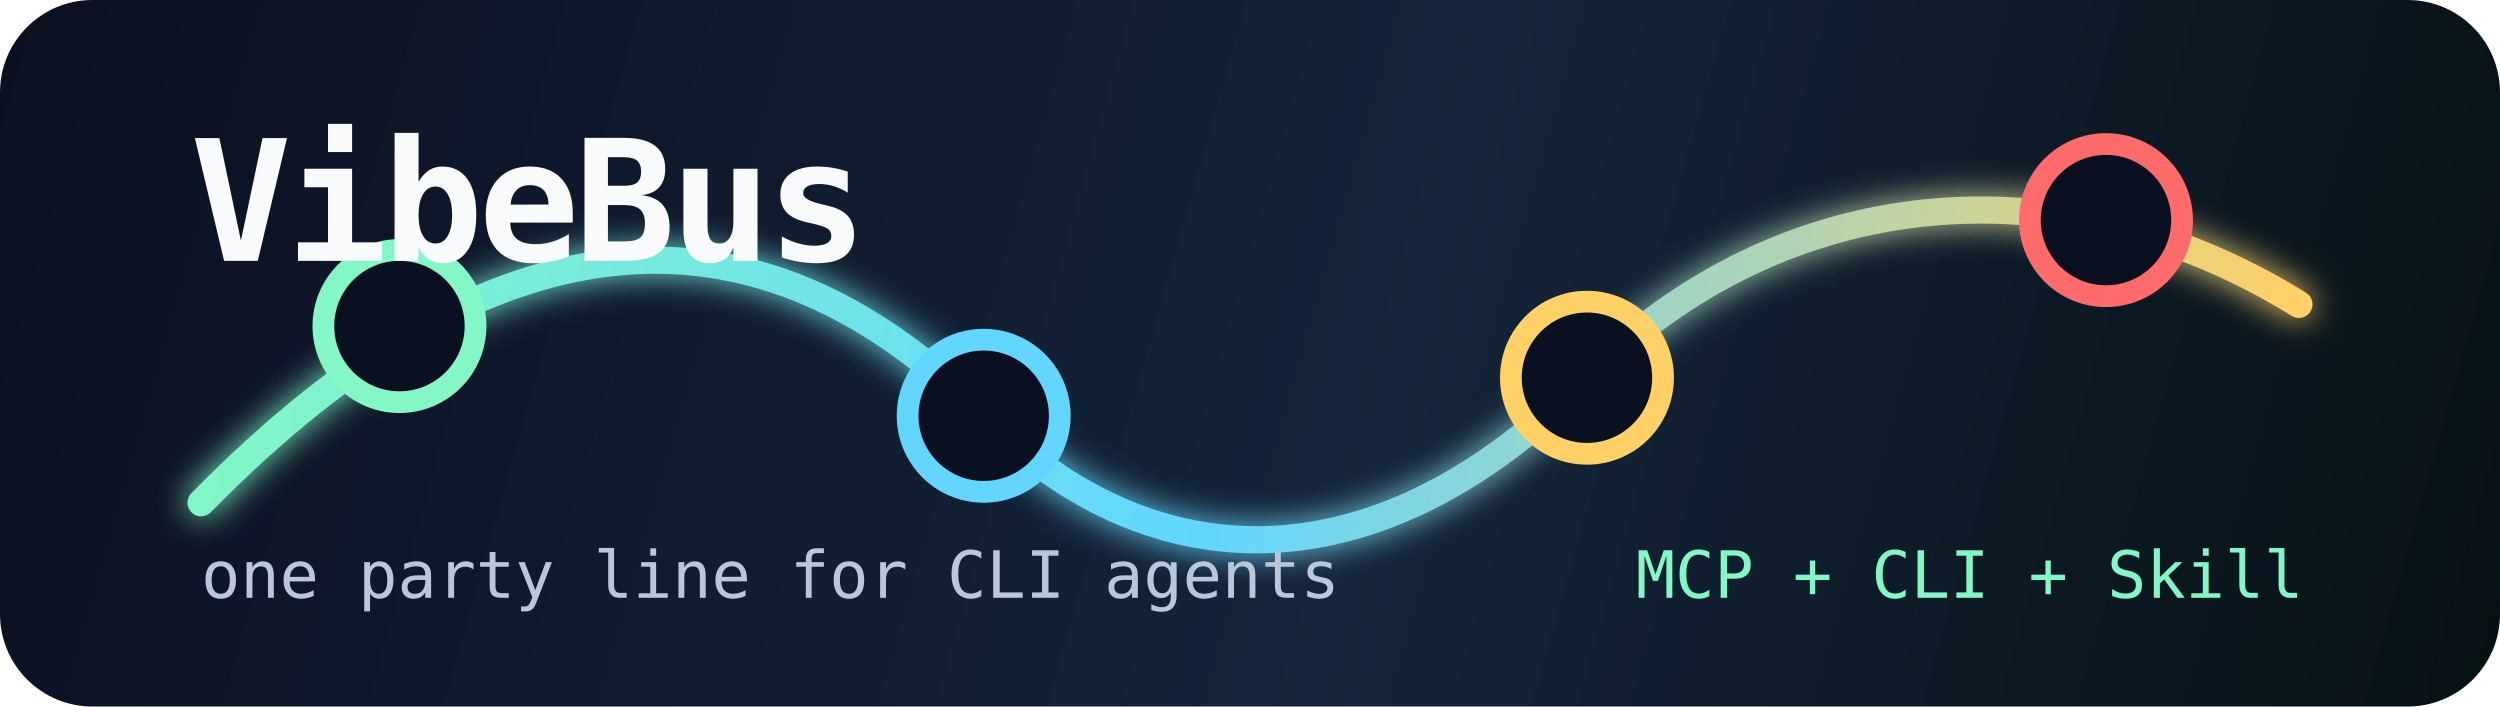
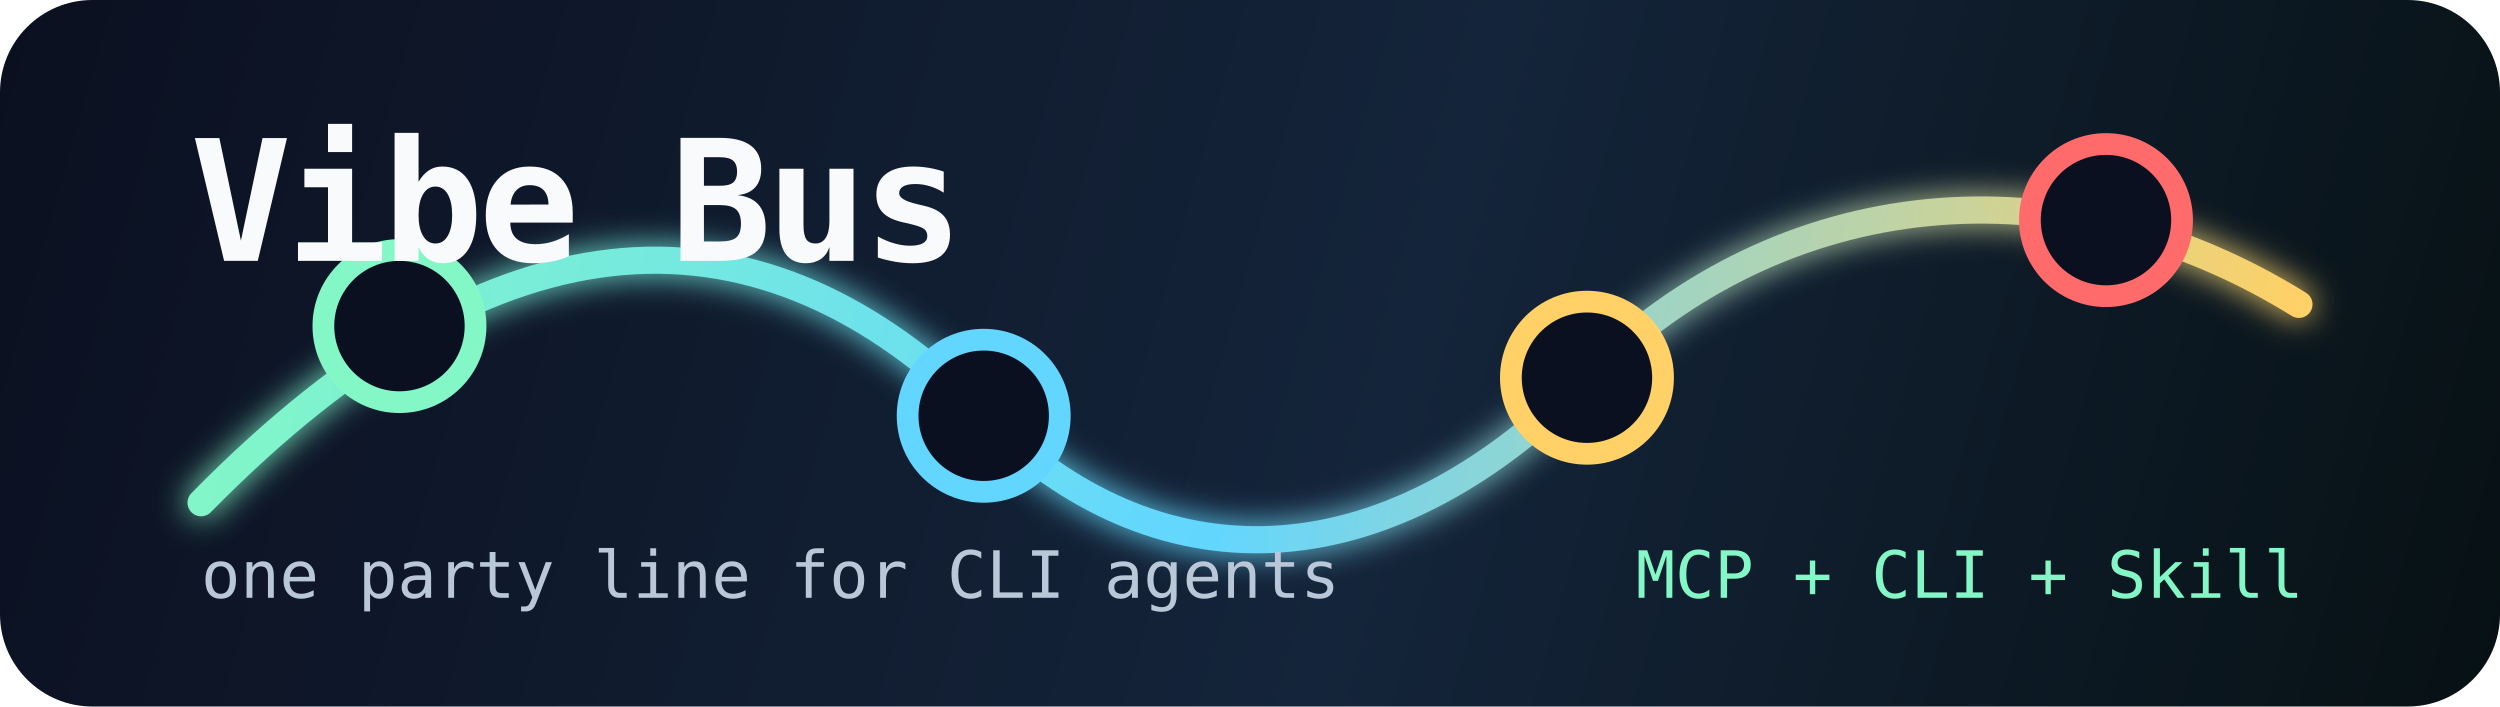
<svg xmlns="http://www.w3.org/2000/svg" width="920" height="260" viewBox="0 0 920 260" fill="none" role="img" aria-labelledby="title desc">
  <defs>
    <linearGradient id="bg" x1="0" y1="0" x2="920" y2="260" gradientUnits="userSpaceOnUse">
      <stop stop-color="#0B1020" />
      <stop offset="0.56" stop-color="#14243A" />
      <stop offset="1" stop-color="#071114" />
    </linearGradient>
    <linearGradient id="wire" x1="87" y1="58" x2="826" y2="210" gradientUnits="userSpaceOnUse">
      <stop stop-color="#83F7C6" />
      <stop offset="0.5" stop-color="#62D6FF" />
      <stop offset="1" stop-color="#FFD166" />
    </linearGradient>
    <filter id="glow" x="-30%" y="-30%" width="160%" height="160%">
      <feGaussianBlur stdDeviation="6" result="blur" />
      <feMerge>
        <feMergeNode in="blur" />
        <feMergeNode in="SourceGraphic" />
      </feMerge>
    </filter>
  </defs>
  <rect width="920" height="260" rx="34" fill="url(#bg)" />
  <path d="M74 185C185 72 281 72 362 153C425 216 508 216 584 139C656 67 759 58 846 112" stroke="url(#wire)" stroke-width="10" stroke-linecap="round" filter="url(#glow)" />
  <circle cx="147" cy="120" r="28" fill="#0B1020" stroke="#83F7C6" stroke-width="8" />
  <circle cx="362" cy="153" r="28" fill="#0B1020" stroke="#62D6FF" stroke-width="8" />
  <circle cx="584" cy="139" r="28" fill="#0B1020" stroke="#FFD166" stroke-width="8" />
  <circle cx="775" cy="81" r="28" fill="#0B1020" stroke="#FF6B6B" stroke-width="8" />
-   <text x="70" y="96" fill="#F8FAFC" font-family="ui-monospace, SFMono-Regular, Menlo, Consolas, monospace" font-size="62" font-weight="800" letter-spacing="-2">VibeBus</text>
+   <text x="70" y="96" fill="#F8FAFC" font-family="ui-monospace, SFMono-Regular, Menlo, Consolas, monospace" font-size="62" font-weight="800" letter-spacing="-2">Vibe Bus</text>
  <text x="74" y="220" fill="#B9C7D9" font-family="ui-monospace, SFMono-Regular, Menlo, Consolas, monospace" font-size="24">one party line for CLI agents</text>
  <text x="602" y="220" fill="#83F7C6" font-family="ui-monospace, SFMono-Regular, Menlo, Consolas, monospace" font-size="24">MCP + CLI + Skill</text>
</svg>
